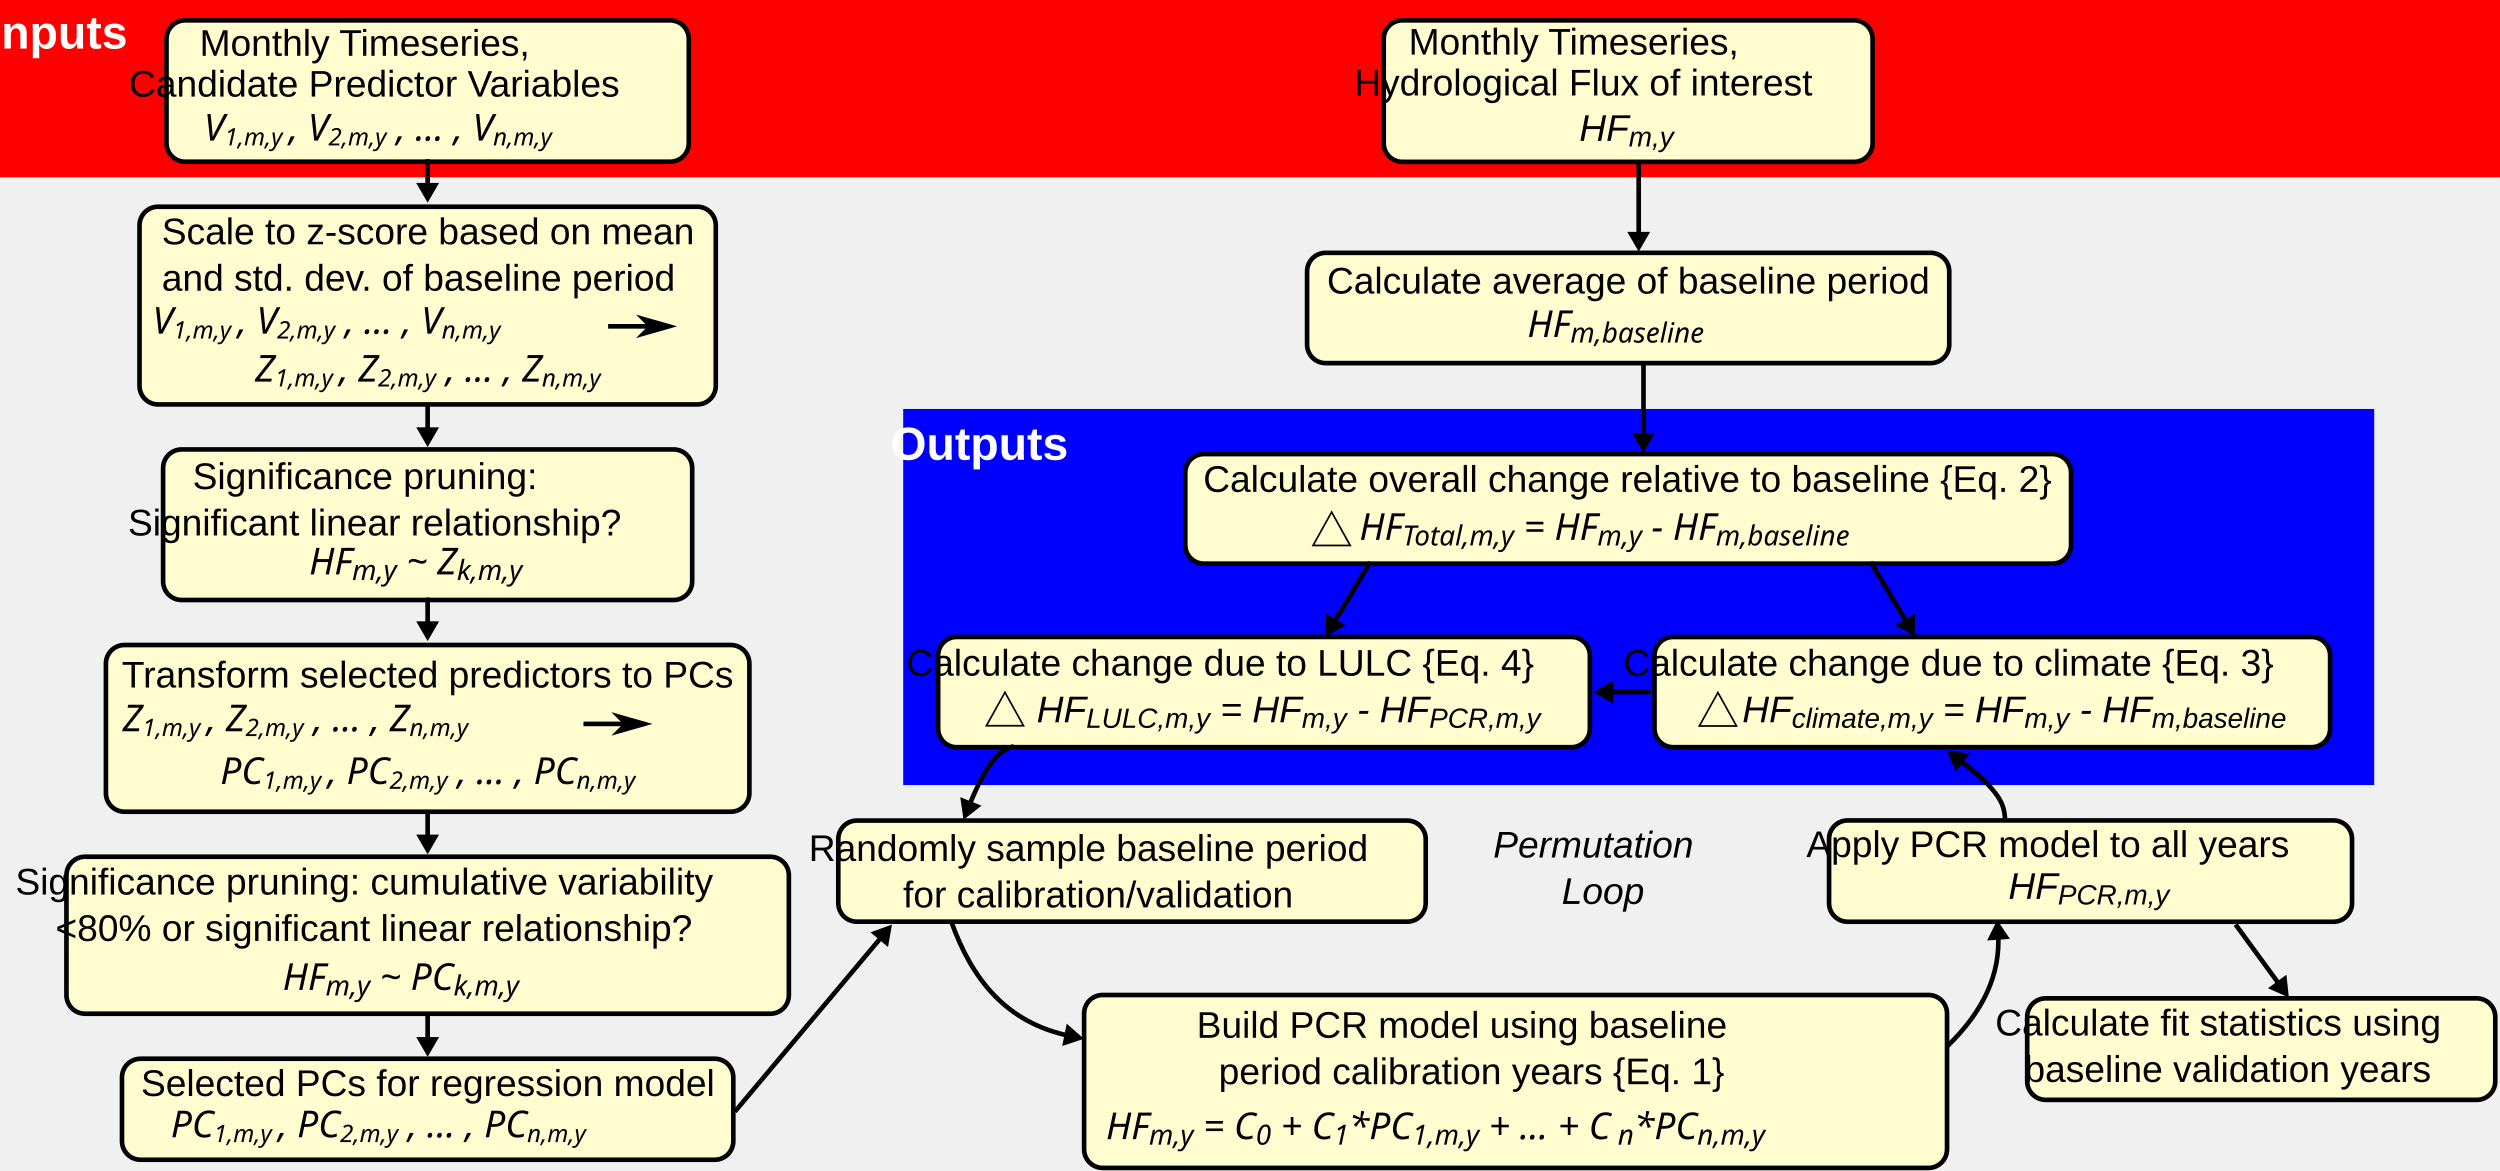
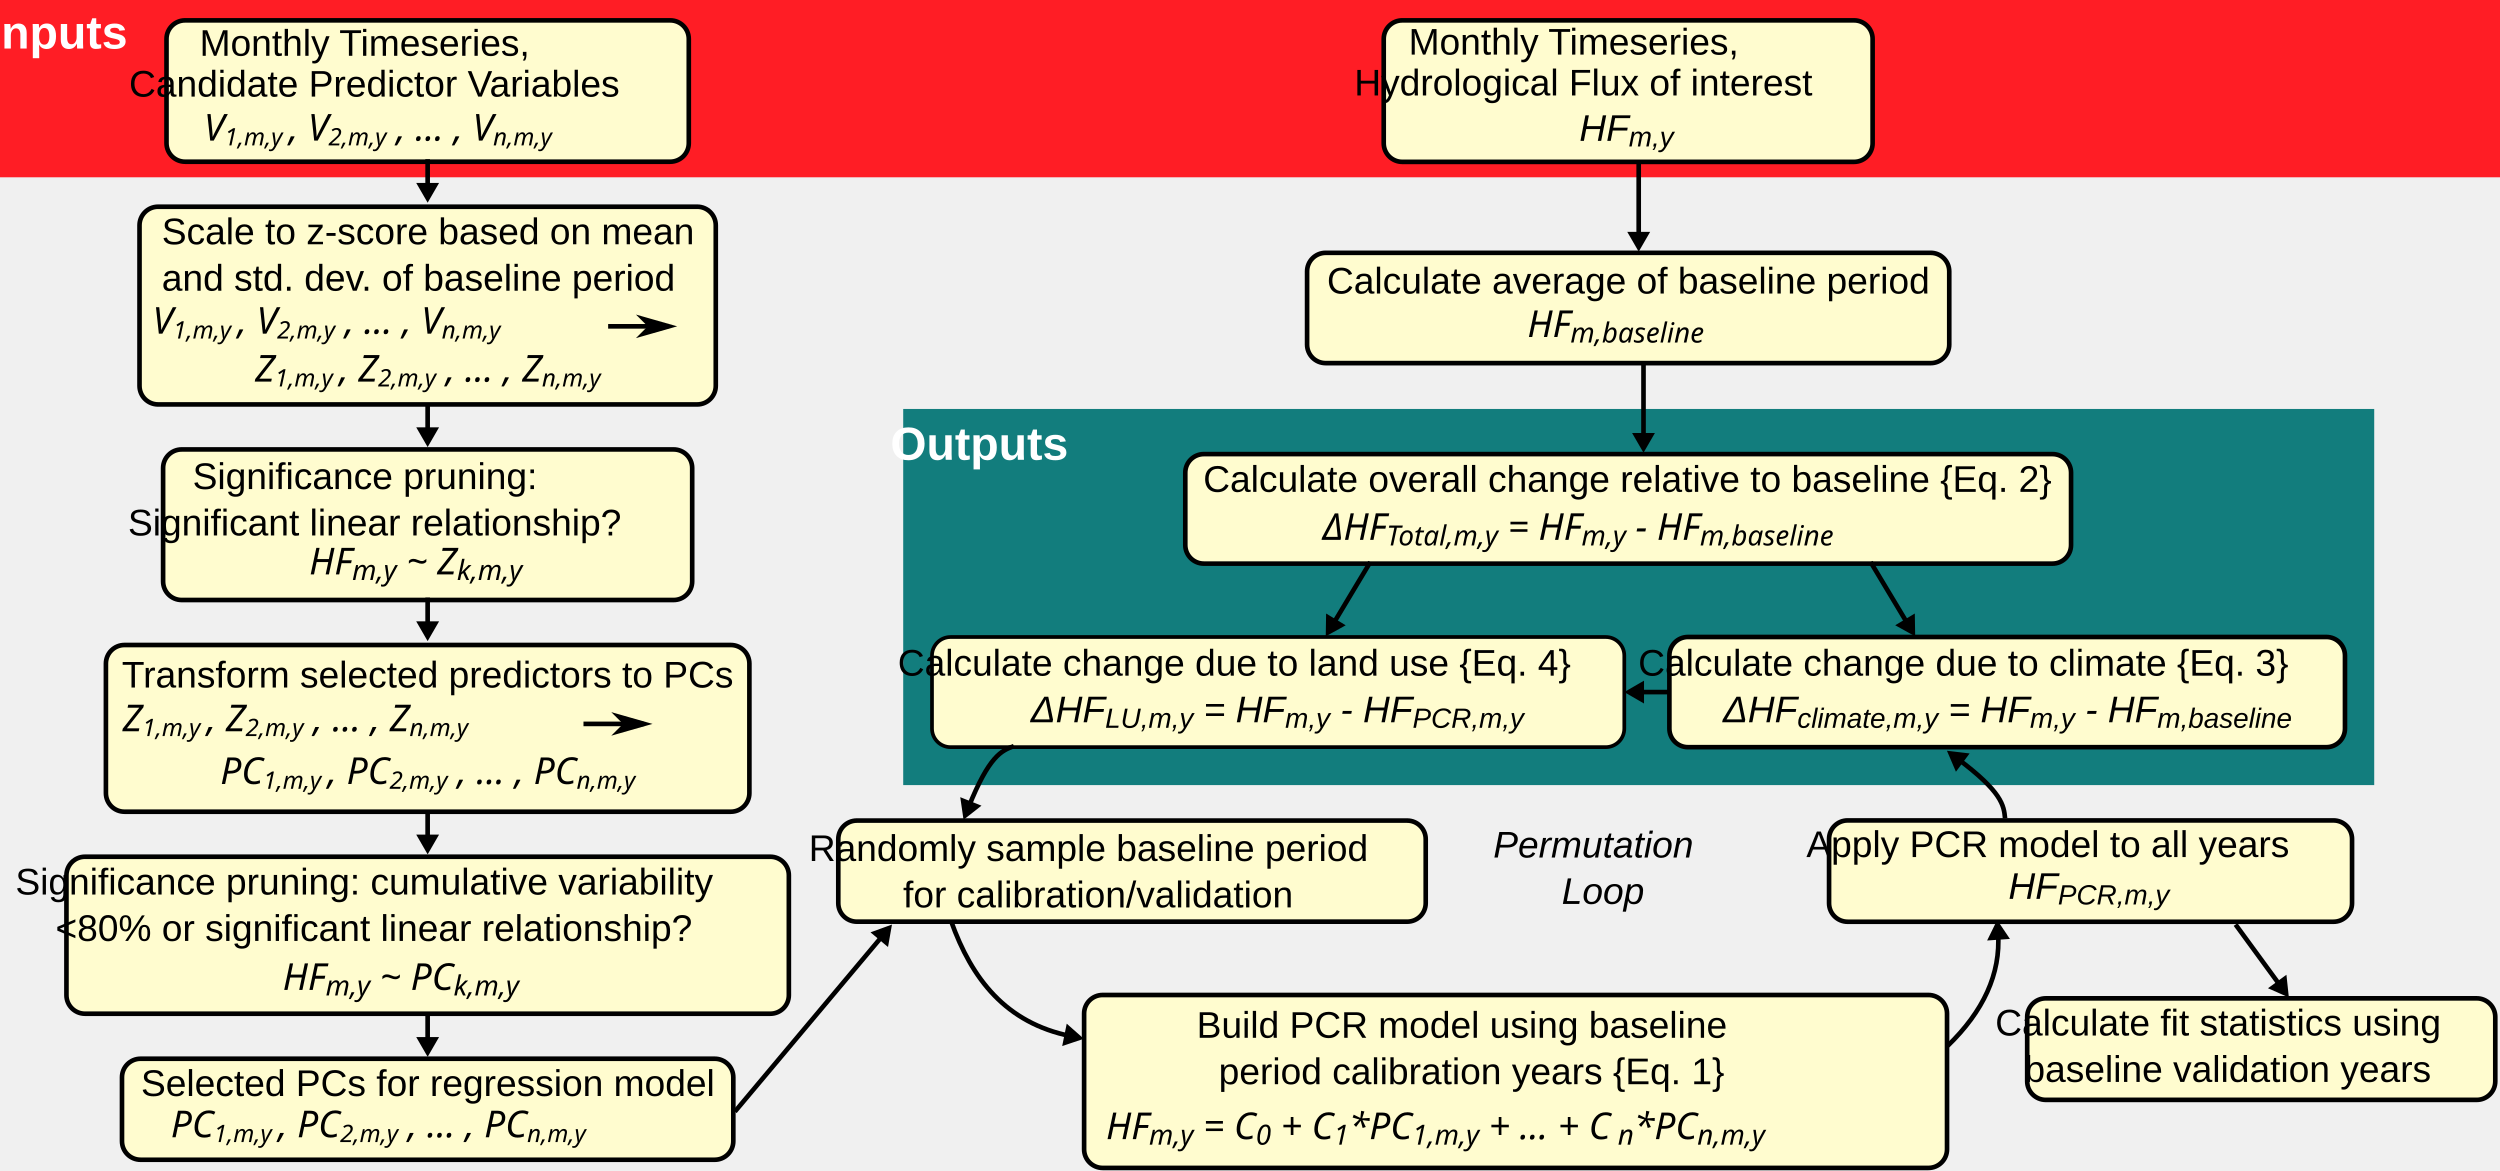
<svg xmlns="http://www.w3.org/2000/svg" width="190mm" height="88.938mm" viewBox="0 0 673.228 315.135" id="svg2" version="1.1">
  <defs id="defs4">
    <marker orient="auto" refY="0" refX="0" id="marker12693" style="overflow:visible">
      <path id="path12695" d="m 5.77,0 -8.65,5 0,-10 8.65,5 z" style="fill:#000000;fill-opacity:1;fill-rule:evenodd;stroke:#000000;stroke-width:1pt;stroke-opacity:1" transform="scale(0.4,0.4)" />
    </marker>
    <marker style="overflow:visible" id="marker12187" refX="0" refY="0" orient="auto">
      <path transform="scale(0.4,0.4)" style="fill:#000000;fill-opacity:1;fill-rule:evenodd;stroke:#000000;stroke-width:1pt;stroke-opacity:1" d="m 5.77,0 -8.65,5 0,-10 8.65,5 z" id="path12189" />
    </marker>
    <marker orient="auto" refY="0" refX="0" id="marker11975" style="overflow:visible">
      <path id="path11977" d="m 5.77,0 -8.65,5 0,-10 8.65,5 z" style="fill:#000000;fill-opacity:1;fill-rule:evenodd;stroke:#000000;stroke-width:1pt;stroke-opacity:1" transform="scale(0.4,0.4)" />
    </marker>
    <marker style="overflow:visible" id="marker11705" refX="0" refY="0" orient="auto">
      <path transform="scale(0.4,0.4)" style="fill:#000000;fill-opacity:1;fill-rule:evenodd;stroke:#000000;stroke-width:1pt;stroke-opacity:1" d="m 5.77,0 -8.65,5 0,-10 8.65,5 z" id="path11707" />
    </marker>
    <marker orient="auto" refY="0" refX="0" id="marker8255" style="overflow:visible">
      <path id="path8257" d="m 5.77,0 -8.65,5 0,-10 8.65,5 z" style="fill:#000000;fill-opacity:1;fill-rule:evenodd;stroke:#000000;stroke-width:1pt;stroke-opacity:1" transform="scale(0.4,0.4)" />
    </marker>
    <marker orient="auto" refY="0" refX="0" id="Arrow1Mend" style="overflow:visible">
      <path id="path5085" d="M 0,0 5,-5 -12.5,0 5,5 0,0 Z" style="fill:#000000;fill-opacity:1;fill-rule:evenodd;stroke:#000000;stroke-width:1pt;stroke-opacity:1" transform="matrix(-0.4,0,0,-0.4,-4,0)" />
    </marker>
    <marker orient="auto" refY="0" refX="0" id="Arrow1Mend-0" style="overflow:visible">
      <path id="path5085-5" d="M 0,0 5,-5 -12.5,0 5,5 0,0 Z" style="fill:#000000;fill-opacity:1;fill-rule:evenodd;stroke:#000000;stroke-width:1pt;stroke-opacity:1" transform="matrix(-0.4,0,0,-0.4,-4,0)" />
    </marker>
    <marker orient="auto" refY="0" refX="0" id="Arrow1Mend-0-5" style="overflow:visible">
      <path id="path5085-5-9" d="M 0,0 5,-5 -12.5,0 5,5 0,0 Z" style="fill:#000000;fill-opacity:1;fill-rule:evenodd;stroke:#000000;stroke-width:1pt;stroke-opacity:1" transform="matrix(-0.4,0,0,-0.4,-4,0)" />
    </marker>
    <marker orient="auto" refY="0" refX="0" id="Arrow1Mend-0-3" style="overflow:visible">
      <path id="path5085-5-0" d="M 0,0 5,-5 -12.5,0 5,5 0,0 Z" style="fill:#000000;fill-opacity:1;fill-rule:evenodd;stroke:#000000;stroke-width:1pt;stroke-opacity:1" transform="matrix(-0.4,0,0,-0.4,-4,0)" />
    </marker>
    <marker orient="auto" refY="0" refX="0" id="Arrow1Mend-0-3-6" style="overflow:visible">
      <path id="path5085-5-0-0" d="M 0,0 5,-5 -12.5,0 5,5 0,0 Z" style="fill:#000000;fill-opacity:1;fill-rule:evenodd;stroke:#000000;stroke-width:1pt;stroke-opacity:1" transform="matrix(-0.4,0,0,-0.4,-4,0)" />
    </marker>
    <marker orient="auto" refY="0" refX="0" id="TriangleOutM-2" style="overflow:visible">
      <path id="path5221-2" d="m 5.77,0 -8.65,5 0,-10 8.65,5 z" style="fill:#000000;fill-opacity:1;fill-rule:evenodd;stroke:#000000;stroke-width:1pt;stroke-opacity:1" transform="scale(0.4,0.4)" />
    </marker>
    <marker orient="auto" refY="0" refX="0" id="TriangleOutM-1" style="overflow:visible">
      <path id="path5221-9" d="m 5.77,0 -8.65,5 0,-10 8.65,5 z" style="fill:#000000;fill-opacity:1;fill-rule:evenodd;stroke:#000000;stroke-width:1pt;stroke-opacity:1" transform="scale(0.4,0.4)" />
    </marker>
    <marker style="overflow:visible" id="marker6813-4" refX="0" refY="0" orient="auto">
      <path transform="scale(0.4,0.4)" style="fill:#000000;fill-opacity:1;fill-rule:evenodd;stroke:#000000;stroke-width:1pt;stroke-opacity:1" d="m 5.77,0 -8.65,5 0,-10 8.65,5 z" id="path6815-0" />
    </marker>
    <marker style="overflow:visible" id="marker6813-4-1" refX="0" refY="0" orient="auto">
      <path transform="scale(0.4,0.4)" style="fill:#000000;fill-opacity:1;fill-rule:evenodd;stroke:#000000;stroke-width:1pt;stroke-opacity:1" d="m 5.77,0 -8.65,5 0,-10 8.65,5 z" id="path6815-0-0" />
    </marker>
    <marker style="overflow:visible" id="marker6813-2" refX="0" refY="0" orient="auto">
      <path transform="scale(0.4,0.4)" style="fill:#000000;fill-opacity:1;fill-rule:evenodd;stroke:#000000;stroke-width:1pt;stroke-opacity:1" d="m 5.77,0 -8.65,5 0,-10 8.65,5 z" id="path6815-4" />
    </marker>
    <marker style="overflow:visible" id="marker6813-4-3" refX="0" refY="0" orient="auto">
      <path transform="scale(0.4,0.4)" style="fill:#000000;fill-opacity:1;fill-rule:evenodd;stroke:#000000;stroke-width:1pt;stroke-opacity:1" d="m 5.77,0 -8.65,5 0,-10 8.65,5 z" id="path6815-0-2" />
    </marker>
    <marker style="overflow:visible" id="marker6813-46" refX="0" refY="0" orient="auto">
      <path transform="scale(0.4,0.4)" style="fill:#000000;fill-opacity:1;fill-rule:evenodd;stroke:#000000;stroke-width:1pt;stroke-opacity:1" d="m 5.77,0 -8.65,5 0,-10 8.65,5 z" id="path6815-5" />
    </marker>
    <marker style="overflow:visible" id="marker6813-46-6" refX="0" refY="0" orient="auto">
      <path transform="scale(0.4,0.4)" style="fill:#000000;fill-opacity:1;fill-rule:evenodd;stroke:#000000;stroke-width:1pt;stroke-opacity:1" d="m 5.77,0 -8.65,5 0,-10 8.65,5 z" id="path6815-5-7" />
    </marker>
    <marker style="overflow:visible" id="marker6813-46-8" refX="0" refY="0" orient="auto">
      <path transform="scale(0.4,0.4)" style="fill:#000000;fill-opacity:1;fill-rule:evenodd;stroke:#000000;stroke-width:1pt;stroke-opacity:1" d="m 5.77,0 -8.65,5 0,-10 8.65,5 z" id="path6815-5-8" />
    </marker>
    <marker style="overflow:visible" id="marker6813-46-61" refX="0" refY="0" orient="auto">
      <path transform="scale(0.4,0.4)" style="fill:#000000;fill-opacity:1;fill-rule:evenodd;stroke:#000000;stroke-width:1pt;stroke-opacity:1" d="m 5.77,0 -8.65,5 0,-10 8.65,5 z" id="path6815-5-2" />
    </marker>
    <marker style="overflow:visible" id="marker6813-46-9" refX="0" refY="0" orient="auto">
      <path transform="scale(0.4,0.4)" style="fill:#000000;fill-opacity:1;fill-rule:evenodd;stroke:#000000;stroke-width:1pt;stroke-opacity:1" d="m 5.77,0 -8.65,5 0,-10 8.65,5 z" id="path6815-5-79" />
    </marker>
    <marker style="overflow:visible" id="marker6813-46-4" refX="0" refY="0" orient="auto">
      <path transform="scale(0.4,0.4)" style="fill:#000000;fill-opacity:1;fill-rule:evenodd;stroke:#000000;stroke-width:1pt;stroke-opacity:1" d="m 5.77,0 -8.65,5 0,-10 8.65,5 z" id="path6815-5-6" />
    </marker>
    <marker style="overflow:visible" id="marker6813-46-4-5" refX="0" refY="0" orient="auto">
      <path transform="scale(0.4,0.4)" style="fill:#000000;fill-opacity:1;fill-rule:evenodd;stroke:#000000;stroke-width:1pt;stroke-opacity:1" d="m 5.77,0 -8.65,5 0,-10 8.65,5 z" id="path6815-5-6-8" />
    </marker>
    <marker style="overflow:visible" id="marker6813-46-4-5-8" refX="0" refY="0" orient="auto">
      <path transform="scale(0.4,0.4)" style="fill:#000000;fill-opacity:1;fill-rule:evenodd;stroke:#000000;stroke-width:1pt;stroke-opacity:1" d="m 5.77,0 -8.65,5 0,-10 8.65,5 z" id="path6815-5-6-8-0" />
    </marker>
    <marker style="overflow:visible" id="marker12187-6" refX="0" refY="0" orient="auto">
      <path transform="scale(0.4,0.4)" style="fill:#000000;fill-opacity:1;fill-rule:evenodd;stroke:#000000;stroke-width:1pt;stroke-opacity:1" d="m 5.77,0 -8.65,5 0,-10 8.65,5 z" id="path12189-9" />
    </marker>
    <marker style="overflow:visible" id="marker6813-46-4-5-8-6" refX="0" refY="0" orient="auto">
      <path transform="scale(0.4,0.4)" style="fill:#000000;fill-opacity:1;fill-rule:evenodd;stroke:#000000;stroke-width:1pt;stroke-opacity:1" d="m 5.77,0 -8.65,5 0,-10 8.65,5 z" id="path6815-5-6-8-0-1" />
    </marker>
    <marker style="overflow:visible" id="marker6813-46-4-5-8-6-4" refX="0" refY="0" orient="auto">
      <path transform="scale(0.4,0.4)" style="fill:#000000;fill-opacity:1;fill-rule:evenodd;stroke:#000000;stroke-width:1pt;stroke-opacity:1" d="m 5.77,0 -8.65,5 0,-10 8.65,5 z" id="path6815-5-6-8-0-1-4" />
    </marker>
  </defs>
  <g id="layer1" transform="translate(0,-693.9753)">
-     <rect style="opacity:1;fill:#ff0000;fill-opacity:1;stroke:none;stroke-width:1.25;stroke-miterlimit:4;stroke-dasharray:none;stroke-dashoffset:0;stroke-opacity:1" id="rect12177-8" width="673.228" height="47.742" x="0" y="693.975" />
-     <rect style="opacity:1;fill:#0000ff;fill-opacity:1;stroke:none;stroke-width:1.25;stroke-miterlimit:4;stroke-dasharray:none;stroke-dashoffset:0;stroke-opacity:1" id="rect12177" width="396.129" height="101.29" x="243.226" y="804.104" />
+     <rect style="opacity:1;fill:#ff1d25;fill-opacity:1;stroke:none;stroke-width:1.25;stroke-miterlimit:4;stroke-dasharray:none;stroke-dashoffset:0;stroke-opacity:1" id="rect12177-8" width="673.228" height="47.742" x="0" y="693.975" />
+     <rect style="opacity:1;fill:#127d7d;fill-opacity:1;stroke:none;stroke-width:1.25;stroke-miterlimit:4;stroke-dasharray:none;stroke-dashoffset:0;stroke-opacity:1" id="rect12177" width="396.129" height="101.29" x="243.226" y="804.104" />
    <path style="fill:none;fill-rule:evenodd;stroke:#000000;stroke-width:1.25;stroke-linecap:butt;stroke-linejoin:miter;stroke-miterlimit:4;stroke-dasharray:none;stroke-opacity:1;marker-end:url(#marker8255)" d="m 602.019,942.943 12.258,16.774" id="path4874" />
    <path style="fill:none;fill-rule:evenodd;stroke:#000000;stroke-width:1.25;stroke-linecap:butt;stroke-linejoin:miter;stroke-miterlimit:4;stroke-dasharray:none;stroke-opacity:1;marker-end:url(#marker6813-46)" d="m 115.161,966.858 0,8.165" id="path7077-27" />
    <path style="fill:none;fill-rule:evenodd;stroke:#000000;stroke-width:1.25;stroke-linecap:butt;stroke-linejoin:miter;stroke-miterlimit:4;stroke-dasharray:none;stroke-opacity:1;marker-end:url(#marker6813-46-6)" d="m 197.892,993.328 40.025,-47.66" id="path7077-27-3" />
    <g id="g8630" transform="translate(2.258068,0.6451225)">
      <rect ry="5" rx="5" y="698.814" x="42.581" height="38.065" width="140.645" id="rect8361" style="opacity:1;fill:#fffccf;fill-opacity:1;stroke:#000000;stroke-width:1.25;stroke-miterlimit:4;stroke-dasharray:none;stroke-dashoffset:0;stroke-opacity:1" />
      <g transform="translate(-39.61422,0.00845528)" id="g5778">
        <g id="g4810" transform="translate(-1.366035,0)">
          <text id="text4136-1" y="708.342" x="153.827" style="font-style:normal;font-weight:normal;font-size:10px;line-height:110%;font-family:sans-serif;letter-spacing:0px;word-spacing:0px;fill:#000000;fill-opacity:1;stroke:none;stroke-width:1px;stroke-linecap:butt;stroke-linejoin:miter;stroke-opacity:1" xml:space="preserve">
            <tspan style="font-style:normal;font-variant:normal;font-weight:normal;font-stretch:normal;line-height:110%;font-family:Arial;-inkscape-font-specification:Arial;text-align:center;text-anchor:middle" y="708.342" x="153.827" id="tspan4138-6">Monthly Timeseries,</tspan>
            <tspan id="tspan4160-9" style="font-style:normal;font-variant:normal;font-weight:normal;font-stretch:normal;line-height:110%;font-family:Arial;-inkscape-font-specification:Arial;text-align:center;text-anchor:middle" y="719.342" x="153.827">Candidate Predictor Variables</tspan>
          </text>
        </g>
        <text xml:space="preserve" style="font-style:normal;font-weight:normal;font-size:10px;line-height:125%;font-family:sans-serif;letter-spacing:0px;word-spacing:0px;fill:#000000;fill-opacity:1;stroke:none;stroke-width:1px;stroke-linecap:butt;stroke-linejoin:miter;stroke-opacity:1" x="92.274" y="731.184" id="text4294-9-5-4">
          <tspan id="tspan4296-0-7-3" x="92.274" y="731.184" style="font-style:italic">V<tspan id="tspan4965-6" style="font-size:65%;baseline-shift:sub">1,m,y </tspan>, V<tspan id="tspan4967-3" style="font-size:65%;baseline-shift:sub">2,m,y</tspan> , ... , V<tspan id="tspan4969-9" style="font-size:65%;baseline-shift:sub">n,m,y</tspan>
          </tspan>
        </text>
      </g>
    </g>
    <g id="g8610" transform="translate(-0.6451607,-1.968418)">
      <rect ry="5" rx="5" y="751.61" x="38.216" height="53.245" width="155.181" id="rect8361-3" style="opacity:1;fill:#fffccf;fill-opacity:1;stroke:#000000;stroke-width:1.25;stroke-miterlimit:4;stroke-dasharray:none;stroke-dashoffset:0;stroke-opacity:1" />
      <g transform="translate(-44.09087,19.52468)" id="g6958">
        <g id="g6976">
          <text id="text4136-2-1-7-6-5-2" y="742.207" x="88.306" style="font-style:normal;font-weight:normal;font-size:10px;line-height:125%;font-family:sans-serif;letter-spacing:0px;word-spacing:0px;fill:#000000;fill-opacity:1;stroke:none;stroke-width:1px;stroke-linecap:butt;stroke-linejoin:miter;stroke-opacity:1" xml:space="preserve">
            <tspan style="font-style:normal;font-variant:normal;font-weight:normal;font-stretch:normal;font-family:Arial;-inkscape-font-specification:Arial" y="742.207" x="88.306" id="tspan5574">Scale to z-score based on mean</tspan>
            <tspan style="font-style:normal;font-variant:normal;font-weight:normal;font-stretch:normal;font-family:Arial;-inkscape-font-specification:Arial" y="754.707" x="88.306" id="tspan6974">and std. dev. of baseline period</tspan>
          </text>
          <g id="g6945" transform="translate(68,0)">
            <text id="text4294-9-5-4-4" y="766.279" x="17.821" style="font-style:normal;font-weight:normal;font-size:10px;line-height:125%;font-family:sans-serif;letter-spacing:0px;word-spacing:0px;fill:#000000;fill-opacity:1;stroke:none;stroke-width:1px;stroke-linecap:butt;stroke-linejoin:miter;stroke-opacity:1" xml:space="preserve">
              <tspan style="font-style:italic" y="766.279" x="17.821" id="tspan4296-0-7-3-0">V<tspan style="font-size:65%;baseline-shift:sub" id="tspan4965-6-0">1,m,y </tspan>, V<tspan style="font-size:65%;baseline-shift:sub" id="tspan4967-3-8">2,m,y</tspan> , ... , V<tspan style="font-size:65%;baseline-shift:sub" id="tspan4969-9-1">n,m,y</tspan>
              </tspan>
            </text>
            <text id="text4294-9-5-4-9-8" y="779.182" x="45.428" style="font-style:normal;font-weight:normal;font-size:10px;line-height:125%;font-family:sans-serif;letter-spacing:0px;word-spacing:0px;fill:#000000;fill-opacity:1;stroke:none;stroke-width:1px;stroke-linecap:butt;stroke-linejoin:miter;stroke-opacity:1" xml:space="preserve">
              <tspan style="font-style:italic" y="779.182" x="45.428" id="tspan4296-0-7-3-5-2">Z<tspan style="font-size:65%;baseline-shift:sub" id="tspan4965-6-9-5">1,m,y </tspan>, Z<tspan style="font-size:65%;baseline-shift:sub" id="tspan4967-3-0-2">2,m,y</tspan> , ... , Z<tspan style="font-size:65%;baseline-shift:sub" id="tspan4969-9-2-5">n,m,y</tspan>
              </tspan>
            </text>
            <path style="fill:none;fill-rule:evenodd;stroke:#000000;stroke-width:1.25;stroke-linecap:butt;stroke-linejoin:miter;stroke-miterlimit:4;stroke-dasharray:none;stroke-opacity:1;marker-end:url(#Arrow1Mend)" d="m 140.503,764.298 16.129,0" id="path6638" />
          </g>
        </g>
      </g>
    </g>
    <g id="g9137" transform="translate(2.258064,0.9809379)">
      <rect ry="5" rx="5" y="814.025" x="41.663" height="40.546" width="142.481" id="rect8361-3-3" style="opacity:1;fill:#fffccf;fill-opacity:1;stroke:#000000;stroke-width:1.25;stroke-miterlimit:4;stroke-dasharray:none;stroke-dashoffset:0;stroke-opacity:1" />
      <g transform="translate(-26.19658,44.08761)" id="g4793">
        <g transform="translate(77.41935,-40.64516)" id="g6672">
          <text id="text4136-2-1-7-6" y="821.249" x="61.71" style="font-style:normal;font-weight:normal;font-size:10px;line-height:125%;font-family:sans-serif;letter-spacing:0px;word-spacing:0px;fill:#000000;fill-opacity:1;stroke:none;stroke-width:1px;stroke-linecap:butt;stroke-linejoin:miter;stroke-opacity:1" xml:space="preserve">
            <tspan style="font-style:normal;font-variant:normal;font-weight:normal;font-stretch:normal;font-family:Arial;-inkscape-font-specification:Arial;text-align:center;text-anchor:middle" y="821.249" x="61.71" id="tspan4986">Significance pruning:</tspan>
            <tspan id="tspan8643" style="font-style:normal;font-variant:normal;font-weight:normal;font-stretch:normal;font-family:Arial;-inkscape-font-specification:Arial;text-align:center;text-anchor:middle" y="833.749" x="61.71">Significant linear relationship?</tspan>
          </text>
          <text id="text4294" y="844.233" x="29.766" style="font-style:normal;font-weight:normal;font-size:10px;line-height:125%;font-family:sans-serif;letter-spacing:0px;word-spacing:0px;fill:#000000;fill-opacity:1;stroke:none;stroke-width:1px;stroke-linecap:butt;stroke-linejoin:miter;stroke-opacity:1" xml:space="preserve">
            <tspan style="font-style:italic" y="844.233" x="29.766" id="tspan4296">HF<tspan id="tspan4298" style="font-size:7.5px;baseline-shift:sub">m,y</tspan> ~ Z<tspan style="font-size:7.5px;baseline-shift:sub" id="tspan5789">k,m,y</tspan>
            </tspan>
          </text>
        </g>
      </g>
    </g>
    <g id="g9149" transform="translate(1.612904,3.884533)">
      <rect ry="5" rx="5" y="863.785" x="26.907" height="44.895" width="173.283" id="rect8361-3-1" style="opacity:1;fill:#fffccf;fill-opacity:1;stroke:#000000;stroke-width:1.25;stroke-miterlimit:4;stroke-dasharray:none;stroke-dashoffset:0;stroke-opacity:1" />
      <g transform="translate(6.391001,18.47624)" id="g6923">
        <text xml:space="preserve" style="font-style:normal;font-weight:normal;font-size:10px;line-height:125%;font-family:sans-serif;letter-spacing:0px;word-spacing:0px;fill:#000000;fill-opacity:1;stroke:none;stroke-width:1px;stroke-linecap:butt;stroke-linejoin:miter;stroke-opacity:1" x="24.811" y="856.756" id="text4136-2-1-7-6-5">
          <tspan id="tspan4138-4-4-9-7-2" x="24.811" y="856.756" style="font-style:normal;font-variant:normal;font-weight:normal;font-stretch:normal;font-family:Arial;-inkscape-font-specification:Arial">Transform selected predictors to PCs</tspan>
        </text>
        <g id="g6910" transform="translate(-1.560872,0)">
          <text xml:space="preserve" style="font-style:normal;font-weight:normal;font-size:10px;line-height:125%;font-family:sans-serif;letter-spacing:0px;word-spacing:0px;fill:#000000;fill-opacity:1;stroke:none;stroke-width:1px;stroke-linecap:butt;stroke-linejoin:miter;stroke-opacity:1" x="26.569" y="868.537" id="text4294-9-5-4-4-6">
            <tspan id="tspan4296-0-7-3-0-4" x="26.569" y="868.537" style="font-style:italic">Z<tspan id="tspan4965-6-0-3" style="font-size:65%;baseline-shift:sub">1,m,y </tspan>, Z<tspan id="tspan4967-3-8-2" style="font-size:65%;baseline-shift:sub">2,m,y</tspan> , ... , Z<tspan id="tspan4969-9-1-1" style="font-size:65%;baseline-shift:sub">n,m,y</tspan>
            </tspan>
          </text>
          <text xml:space="preserve" style="font-style:normal;font-weight:normal;font-size:10px;line-height:125%;font-family:sans-serif;letter-spacing:0px;word-spacing:0px;fill:#000000;fill-opacity:1;stroke:none;stroke-width:1px;stroke-linecap:butt;stroke-linejoin:miter;stroke-opacity:1" x="52.885" y="882.731" id="text4294-9-5-4-9-8-3">
            <tspan id="tspan4296-0-7-3-5-2-8" x="52.885" y="882.731" style="font-style:italic">PC<tspan id="tspan4965-6-9-5-8" style="font-size:65%;baseline-shift:sub">1,m,y </tspan>, PC<tspan id="tspan4967-3-0-2-8" style="font-size:65%;baseline-shift:sub">2,m,y</tspan> , ... , PC<tspan id="tspan4969-9-2-5-2" style="font-size:65%;baseline-shift:sub">n,m,y</tspan>
            </tspan>
          </text>
          <path id="path6638-1" d="m 150.683,866.556 16.129,0" style="fill:none;fill-rule:evenodd;stroke:#000000;stroke-width:1.25;stroke-linecap:butt;stroke-linejoin:miter;stroke-miterlimit:4;stroke-dasharray:none;stroke-opacity:1;marker-end:url(#Arrow1Mend-0)" />
        </g>
      </g>
    </g>
    <g id="g9167" transform="translate(0,3.784611)">
      <rect ry="5" rx="5" y="920.899" x="17.892" height="42.281" width="194.539" id="rect8361-3-1-5" style="opacity:1;fill:#fffccf;fill-opacity:1;stroke:#000000;stroke-width:1.25;stroke-miterlimit:4;stroke-dasharray:none;stroke-dashoffset:0;stroke-opacity:1" />
      <g transform="translate(22.25941,87.03849)" id="g4784">
        <g transform="translate(14.19355,-30.32258)" id="g6895">
          <text id="text4136-2-1-7-6-8" y="874.369" x="78.528" style="font-style:normal;font-weight:normal;font-size:10px;line-height:125%;font-family:sans-serif;letter-spacing:0px;word-spacing:0px;fill:#000000;fill-opacity:1;stroke:none;stroke-width:1px;stroke-linecap:butt;stroke-linejoin:miter;stroke-opacity:1" xml:space="preserve">
            <tspan style="font-style:normal;font-variant:normal;font-weight:normal;font-stretch:normal;font-family:Arial;-inkscape-font-specification:Arial;text-align:center;text-anchor:middle" y="874.369" x="78.528" id="tspan4982">Significance pruning: cumulative variability</tspan>
            <tspan style="font-style:normal;font-variant:normal;font-weight:normal;font-stretch:normal;font-family:Arial;-inkscape-font-specification:Arial;text-align:center;text-anchor:middle" y="886.869" x="78.528" id="tspan4984">&lt;80% or significant linear relationship?</tspan>
          </text>
          <text id="text4294-8" y="900.049" x="39.663" style="font-style:normal;font-weight:normal;font-size:10px;line-height:125%;font-family:sans-serif;letter-spacing:0px;word-spacing:0px;fill:#000000;fill-opacity:1;stroke:none;stroke-width:1px;stroke-linecap:butt;stroke-linejoin:miter;stroke-opacity:1" xml:space="preserve">
            <tspan style="font-style:italic" y="900.049" x="39.663" id="tspan4296-6">HF<tspan id="tspan4298-2" style="font-size:7.5px;baseline-shift:sub">m,y</tspan> ~ PC<tspan style="font-size:7.5px;baseline-shift:sub" id="tspan5791">k,m,y</tspan>
            </tspan>
          </text>
        </g>
      </g>
    </g>
    <g id="g9575" transform="translate(0.6451607,0.6451625)">
      <rect ry="5" rx="5" y="978.438" x="32.205" height="27.204" width="164.623" id="rect8361-6" style="opacity:1;fill:#fffccf;fill-opacity:1;stroke:#000000;stroke-width:1.25;stroke-miterlimit:4;stroke-dasharray:none;stroke-dashoffset:0;stroke-opacity:1" />
      <g id="g4777-0" transform="translate(-38.15911,158.1651)">
        <g id="g4971">
          <text id="text4136-2-1-7-6-5-3" y="830.304" x="75.48" style="font-style:normal;font-weight:normal;font-size:10px;line-height:125%;font-family:sans-serif;letter-spacing:0px;word-spacing:0px;fill:#000000;fill-opacity:1;stroke:none;stroke-width:1px;stroke-linecap:butt;stroke-linejoin:miter;stroke-opacity:1" xml:space="preserve">
            <tspan style="font-style:normal;font-variant:normal;font-weight:normal;font-stretch:normal;font-family:Arial;-inkscape-font-specification:Arial" y="830.304" x="75.48" id="tspan4138-4-4-9-7-2-7">Selected PCs for regression model</tspan>
          </text>
          <text id="text4294-9-5" y="841.418" x="83.518" style="font-style:normal;font-weight:normal;font-size:10px;line-height:125%;font-family:sans-serif;letter-spacing:0px;word-spacing:0px;fill:#000000;fill-opacity:1;stroke:none;stroke-width:1px;stroke-linecap:butt;stroke-linejoin:miter;stroke-opacity:1" xml:space="preserve">
            <tspan style="font-style:italic" y="841.418" x="83.518" id="tspan4296-0-7">PC<tspan style="font-size:65%;baseline-shift:sub" id="tspan4965">1,m,y </tspan>, PC<tspan style="font-size:65%;baseline-shift:sub" id="tspan4967">2,m,y</tspan> , ... , PC<tspan style="font-size:65%;baseline-shift:sub" id="tspan4969">n,m,y</tspan>
            </tspan>
          </text>
        </g>
      </g>
    </g>
    <g id="g9587" transform="translate(2,-32.83175)">
      <rect ry="5" rx="5" y="947.782" x="223.742" height="27.226" width="158.193" id="rect8361-6-9" style="opacity:1;fill:#fffccf;fill-opacity:1;stroke:#000000;stroke-width:1.25;stroke-miterlimit:4;stroke-dasharray:none;stroke-dashoffset:0;stroke-opacity:1" />
      <text id="text4136-2-1-7-6-8-9" y="958.663" x="302.809" style="font-style:normal;font-weight:normal;font-size:10px;line-height:125%;font-family:sans-serif;letter-spacing:0px;word-spacing:0px;fill:#000000;fill-opacity:1;stroke:none;stroke-width:1px;stroke-linecap:butt;stroke-linejoin:miter;stroke-opacity:1" xml:space="preserve">
        <tspan id="tspan4352-0" style="font-style:normal;font-variant:normal;font-weight:normal;font-stretch:normal;font-family:Arial;-inkscape-font-specification:Arial;text-align:center;text-anchor:middle" y="958.663" x="302.809">Randomly sample baseline period</tspan>
        <tspan id="tspan4401" style="font-style:normal;font-variant:normal;font-weight:normal;font-stretch:normal;font-family:Arial;-inkscape-font-specification:Arial;text-align:center;text-anchor:middle" y="971.163" x="302.809">for calibration/validation</tspan>
      </text>
    </g>
-     <g id="g9593" transform="translate(2,-32.01501)">
-       <rect ry="5" rx="5" y="897.515" x="250.637" height="29.694" width="175.501" id="rect8361-6-9-1" style="opacity:1;fill:#fffccf;fill-opacity:1;stroke:#000000;stroke-width:1.25;stroke-miterlimit:4;stroke-dasharray:none;stroke-dashoffset:0;stroke-opacity:1" />
-       <g transform="translate(-238.0713,80.00009)" id="g4693">
+     <g id="g4557" transform="translate(4,0)">
+       <rect ry="5" rx="5" y="865.519" x="246.978" height="29.657" width="186.431" id="rect8361-6-9-1" style="opacity:1;fill:#fffccf;fill-opacity:1;stroke:#000000;stroke-width:1;stroke-miterlimit:4;stroke-dasharray:none;stroke-dashoffset:0;stroke-opacity:1" />
+       <g transform="translate(-236.2649,47.98505)" id="g4693">
        <text xml:space="preserve" style="font-style:normal;font-weight:normal;font-size:10px;line-height:125%;font-family:sans-serif;letter-spacing:0px;word-spacing:0px;fill:#000000;fill-opacity:1;stroke:none;stroke-width:1px;stroke-linecap:butt;stroke-linejoin:miter;stroke-opacity:1" x="576.351" y="827.939" id="text4136-2-1-7-6-8-3-5-5-5">
-           <tspan x="576.351" y="827.939" style="font-style:normal;font-variant:normal;font-weight:normal;font-stretch:normal;font-family:Arial;-inkscape-font-specification:Arial;text-align:center;text-anchor:middle" id="tspan4509-8-7-4">Calculate change due to LULC {Eq. 4}</tspan>
+           <tspan x="576.351" y="827.939" style="font-style:normal;font-variant:normal;font-weight:normal;font-stretch:normal;font-family:Arial;-inkscape-font-specification:Arial;text-align:center;text-anchor:middle" id="tspan4509-8-7-4">Calculate change due to land use {Eq. 4}</tspan>
        </text>
        <g id="g4677" transform="translate(2.243958,0)">
-           <text id="text4136-2-5-3-4" y="840.487" x="512.998" style="font-style:normal;font-weight:normal;font-size:10px;line-height:125%;font-family:sans-serif;letter-spacing:0px;word-spacing:0px;fill:#000000;fill-opacity:1;stroke:none;stroke-width:1px;stroke-linecap:butt;stroke-linejoin:miter;stroke-opacity:1" xml:space="preserve">
-             <tspan style="font-style:italic;font-variant:normal;font-weight:normal;font-stretch:normal;font-family:Arial;-inkscape-font-specification:Arial" y="840.487" x="512.998" id="tspan4138-4-7-0-7">HF<tspan id="tspan4637" style="font-size:7.5px;baseline-shift:sub">LULC,m,y</tspan> = HF<tspan id="tspan4596-8" style="font-size:7.5px;baseline-shift:sub">m,y</tspan> - HF<tspan id="tspan4600-3" style="font-size:7.5px;baseline-shift:sub">PCR,m,y</tspan>
-             </tspan>
-           </text>
-           <path transform="matrix(0.7457441,0,0,0.775,305.7469,205.849)" d="m 266.452,808.491 3.352,5.806 3.352,5.806 -6.705,0 -6.705,0 3.352,-5.806 z" id="path4472-5" style="opacity:1;fill:none;fill-opacity:1;stroke:#000000;stroke-width:0.598;stroke-miterlimit:4;stroke-dasharray:none;stroke-dashoffset:0;stroke-opacity:1" />
-         </g>
-       </g>
-     </g>
-     <g id="g9606" transform="translate(2,-32.59566)">
+           <text id="text4136-2-5-3-4" y="840.487" x="507.577" style="font-style:normal;font-weight:normal;font-size:10px;line-height:125%;font-family:sans-serif;letter-spacing:0px;word-spacing:0px;fill:#000000;fill-opacity:1;stroke:none;stroke-width:1px;stroke-linecap:butt;stroke-linejoin:miter;stroke-opacity:1" xml:space="preserve">
+             <tspan style="font-style:italic;font-variant:normal;font-weight:normal;font-stretch:normal;font-family:Arial;-inkscape-font-specification:Arial" y="840.487" x="507.577" id="tspan4138-4-7-0-7">ΔHF<tspan id="tspan4637" style="font-size:7.5px;baseline-shift:sub">LU,m,y</tspan> = HF<tspan id="tspan4596-8" style="font-size:7.5px;baseline-shift:sub">m,y</tspan> - HF<tspan id="tspan4600-3" style="font-size:7.5px;baseline-shift:sub">PCR,m,y</tspan>
+             </tspan>
+           </text>
+         </g>
+       </g>
+     </g>
+     <g id="g9606" transform="translate(6,-32.59566)">
      <rect ry="5" rx="5" y="898.107" x="443.551" height="29.672" width="181.93" id="rect8361-6-9-1-8" style="opacity:1;fill:#fffccf;fill-opacity:1;stroke:#000000;stroke-width:1.25;stroke-miterlimit:4;stroke-dasharray:none;stroke-dashoffset:0;stroke-opacity:1" />
      <g transform="translate(-32.2827,33.48394)" id="g4704">
        <text xml:space="preserve" style="font-style:normal;font-weight:normal;font-size:10px;line-height:125%;font-family:sans-serif;letter-spacing:0px;word-spacing:0px;fill:#000000;fill-opacity:1;stroke:none;stroke-width:1px;stroke-linecap:butt;stroke-linejoin:miter;stroke-opacity:1" x="566.691" y="875.036" id="text4136-2-1-7-6-8-3-5-5">
          <tspan x="566.691" y="875.036" style="font-style:normal;font-variant:normal;font-weight:normal;font-stretch:normal;font-family:Arial;-inkscape-font-specification:Arial;text-align:center;text-anchor:middle" id="tspan4509-8-7">Calculate change due to climate {Eq. 3}</tspan>
        </text>
        <g id="g4669">
-           <text id="text4136-2-5-3" y="887.584" x="499.456" style="font-style:normal;font-weight:normal;font-size:10px;line-height:125%;font-family:sans-serif;letter-spacing:0px;word-spacing:0px;fill:#000000;fill-opacity:1;stroke:none;stroke-width:1px;stroke-linecap:butt;stroke-linejoin:miter;stroke-opacity:1" xml:space="preserve">
-             <tspan style="font-style:italic;font-variant:normal;font-weight:normal;font-stretch:normal;font-family:Arial;-inkscape-font-specification:Arial" y="887.584" x="499.456" id="tspan4138-4-7-0">HF<tspan id="tspan4563-0" style="font-size:7.5px;baseline-shift:sub">climate,m,y</tspan> = HF<tspan id="tspan4596" style="font-size:7.5px;baseline-shift:sub">m,y</tspan> - HF<tspan id="tspan4600" style="font-size:7.5px;baseline-shift:sub">m,baseline</tspan>
-             </tspan>
-           </text>
-           <path transform="matrix(0.7457441,0,0,0.775,294.1985,253.0103)" d="m 266.452,808.491 3.352,5.806 3.352,5.806 -6.705,0 -6.705,0 3.352,-5.806 z" id="path4472-5-3" style="opacity:1;fill:none;fill-opacity:1;stroke:#000000;stroke-width:0.598;stroke-miterlimit:4;stroke-dasharray:none;stroke-dashoffset:0;stroke-opacity:1" />
+           <text id="text4136-2-5-3" y="887.584" x="490.244" style="font-style:normal;font-weight:normal;font-size:10px;line-height:125%;font-family:sans-serif;letter-spacing:0px;word-spacing:0px;fill:#000000;fill-opacity:1;stroke:none;stroke-width:1px;stroke-linecap:butt;stroke-linejoin:miter;stroke-opacity:1" xml:space="preserve">
+             <tspan style="font-style:italic;font-variant:normal;font-weight:normal;font-stretch:normal;font-family:Arial;-inkscape-font-specification:Arial" y="887.584" x="490.244" id="tspan4138-4-7-0">ΔHF<tspan id="tspan4563-0" style="font-size:7.5px;baseline-shift:sub">climate,m,y</tspan> = HF<tspan id="tspan4596" style="font-size:7.5px;baseline-shift:sub">m,y</tspan> - HF<tspan id="tspan4600" style="font-size:7.5px;baseline-shift:sub">m,baseline</tspan>
+             </tspan>
+           </text>
        </g>
      </g>
    </g>
    <g id="g9640" transform="translate(1.999969,-32.13303)">
      <rect ry="5" rx="5" y="947.041" x="490.55" height="27.288" width="140.836" id="rect8361-6-9-3" style="opacity:1;fill:#fffccf;fill-opacity:1;stroke:#000000;stroke-width:1.25;stroke-miterlimit:4;stroke-dasharray:none;stroke-dashoffset:0;stroke-opacity:1" />
      <g transform="translate(21.9694,41.75481)" id="g4752">
        <text xml:space="preserve" style="font-style:normal;font-weight:normal;font-size:10px;line-height:125%;font-family:sans-serif;letter-spacing:0px;word-spacing:0px;fill:#000000;fill-opacity:1;stroke:none;stroke-width:1px;stroke-linecap:butt;stroke-linejoin:miter;stroke-opacity:1" x="539.199" y="915.152" id="text4136-2-1-7-6-8-3-5">
          <tspan x="539.199" y="915.152" style="font-style:normal;font-variant:normal;font-weight:normal;font-stretch:normal;font-family:Arial;-inkscape-font-specification:Arial;text-align:center;text-anchor:middle" id="tspan4509-8">Apply PCR model to all years</tspan>
        </text>
        <text xml:space="preserve" style="font-style:normal;font-weight:normal;font-size:10px;line-height:125%;font-family:sans-serif;letter-spacing:0px;word-spacing:0px;fill:#000000;fill-opacity:1;stroke:none;stroke-width:1px;stroke-linecap:butt;stroke-linejoin:miter;stroke-opacity:1" x="516.875" y="926.41" id="text4136-2-5">
          <tspan id="tspan4138-4-7" x="516.875" y="926.41" style="font-style:italic;font-variant:normal;font-weight:normal;font-stretch:normal;font-family:Arial;-inkscape-font-specification:Arial">HF<tspan style="font-size:7.5px;baseline-shift:sub" id="tspan4563">PCR,m,y</tspan>
          </tspan>
        </text>
      </g>
    </g>
    <g id="g9619" transform="translate(-18,-32)">
      <rect ry="5" rx="5" y="993.916" x="309.941" height="46.57" width="232.376" id="rect8361-6-9-3-6" style="opacity:1;fill:#fffccf;fill-opacity:1;stroke:#000000;stroke-width:1.25;stroke-miterlimit:4;stroke-dasharray:none;stroke-dashoffset:0;stroke-opacity:1" />
      <g transform="translate(-18.74494,44.83869)" id="g4739">
        <text xml:space="preserve" style="font-style:normal;font-weight:normal;font-size:10px;line-height:125%;font-family:sans-serif;letter-spacing:0px;word-spacing:0px;fill:#000000;fill-opacity:1;stroke:none;stroke-width:1px;stroke-linecap:butt;stroke-linejoin:miter;stroke-opacity:1" x="444.718" y="960.601" id="text4136-2-1-7-6-8-3">
          <tspan x="444.718" y="960.601" style="font-style:normal;font-variant:normal;font-weight:normal;font-stretch:normal;font-family:Arial;-inkscape-font-specification:Arial;text-align:center;text-anchor:middle" id="tspan4352-4">Build PCR model using baseline</tspan>
          <tspan x="444.718" y="973.101" style="font-style:normal;font-variant:normal;font-weight:normal;font-stretch:normal;font-family:Arial;-inkscape-font-specification:Arial;text-align:center;text-anchor:middle" id="tspan4509">period calibration years {Eq. 1}</tspan>
        </text>
        <text xml:space="preserve" style="font-style:normal;font-weight:normal;font-size:10px;line-height:125%;font-family:sans-serif;letter-spacing:0px;word-spacing:0px;fill:#000000;fill-opacity:1;stroke:none;stroke-width:1px;stroke-linecap:butt;stroke-linejoin:miter;stroke-opacity:1" x="334.574" y="987.894" id="text4294-8-1">
          <tspan id="tspan4296-6-4" x="334.574" y="987.894" style="font-style:italic">HF<tspan style="font-size:7.5px;baseline-shift:sub" id="tspan4298-2-2">m,y</tspan> = C<tspan style="font-size:7.5px;baseline-shift:sub" id="tspan4715">0</tspan> + C<tspan style="font-size:7.5px;baseline-shift:sub" id="tspan4719">1</tspan>*PC<tspan style="font-size:7.5px;baseline-shift:sub" id="tspan4723">1,m,y</tspan> + ... + C<tspan style="font-size:7.5px;baseline-shift:sub" id="tspan4735"> n</tspan>*PC<tspan style="font-size:7.5px;baseline-shift:sub" id="tspan4733">n,m,y</tspan>
          </tspan>
        </text>
      </g>
    </g>
    <g id="g9634" transform="translate(-1.520201,-32)">
      <rect ry="5" rx="5" y="994.819" x="547.425" height="27.344" width="126.053" id="rect8361-6-9-8" style="opacity:1;fill:#fffccf;fill-opacity:1;stroke:#000000;stroke-width:1.25;stroke-miterlimit:4;stroke-dasharray:none;stroke-dashoffset:0;stroke-opacity:1" />
      <text id="text4136-2-1-7-6-8-9-3" y="1004.829" x="610.54" style="font-style:normal;font-weight:normal;font-size:10px;line-height:125%;font-family:sans-serif;letter-spacing:0px;word-spacing:0px;fill:#000000;fill-opacity:1;stroke:none;stroke-width:1px;stroke-linecap:butt;stroke-linejoin:miter;stroke-opacity:1" xml:space="preserve">
        <tspan id="tspan4849" style="font-style:normal;font-variant:normal;font-weight:normal;font-stretch:normal;font-family:Arial;-inkscape-font-specification:Arial;text-align:center;text-anchor:middle" y="1004.829" x="610.54">Calculate fit statistics using</tspan>
        <tspan id="tspan4853" style="font-style:normal;font-variant:normal;font-weight:normal;font-stretch:normal;font-family:Arial;-inkscape-font-specification:Arial;text-align:center;text-anchor:middle" y="1017.329" x="610.54">baseline validation years</tspan>
      </text>
    </g>
    <g id="g9649" transform="translate(-88.00002,18.00002)">
      <rect ry="5" rx="5" y="798.26" x="407.188" height="29.494" width="238.527" id="rect8361-6-9-1-6" style="opacity:1;fill:#fffccf;fill-opacity:1;stroke:#000000;stroke-width:1.25;stroke-miterlimit:4;stroke-dasharray:none;stroke-dashoffset:0;stroke-opacity:1" />
      <g transform="translate(145.3918,8.052176)" id="g4759">
        <text xml:space="preserve" style="font-style:normal;font-weight:normal;font-size:10px;line-height:125%;font-family:sans-serif;letter-spacing:0px;word-spacing:0px;fill:#000000;fill-opacity:1;stroke:none;stroke-width:1px;stroke-linecap:butt;stroke-linejoin:miter;stroke-opacity:1" x="266.626" y="800.381" id="text4136-2-1-7-6-6-4">
          <tspan id="tspan4138-4-4-9-7-8-2" x="266.626" y="800.381" style="font-style:normal;font-variant:normal;font-weight:normal;font-stretch:normal;font-family:Arial;-inkscape-font-specification:Arial">Calculate overall change relative to baseline {Eq. 2}</tspan>
        </text>
        <g id="g4685" transform="translate(17.74879,-4)">
-           <text id="text4294-94-7" y="817.301" x="290.922" style="font-style:normal;font-weight:normal;font-size:10px;line-height:125%;font-family:sans-serif;letter-spacing:0px;word-spacing:0px;fill:#000000;fill-opacity:1;stroke:none;stroke-width:1px;stroke-linecap:butt;stroke-linejoin:miter;stroke-opacity:1" xml:space="preserve">
-             <tspan style="font-style:italic" y="817.301" x="290.922" id="tspan4296-66-9">HF<tspan id="tspan4635" style="font-size:7.5px;baseline-shift:sub">Total,m,y</tspan> = HF<tspan id="tspan4460" style="font-size:7.5px;baseline-shift:sub">m,y</tspan> - HF<tspan id="tspan4298-28-8" style="font-size:7.5px;baseline-shift:sub">m,baseline</tspan>
-             </tspan>
-           </text>
-           <path transform="matrix(0.7457441,0,0,0.775,84.75186,183.2331)" d="m 266.452,808.491 3.352,5.806 3.352,5.806 -6.705,0 -6.705,0 3.352,-5.806 z" id="path4472" style="opacity:1;fill:none;fill-opacity:1;stroke:#000000;stroke-width:0.598;stroke-miterlimit:4;stroke-dasharray:none;stroke-dashoffset:0;stroke-opacity:1" />
+           <text id="text4294-94-7" y="817.301" x="281.008" style="font-style:normal;font-weight:normal;font-size:10px;line-height:125%;font-family:sans-serif;letter-spacing:0px;word-spacing:0px;fill:#000000;fill-opacity:1;stroke:none;stroke-width:1px;stroke-linecap:butt;stroke-linejoin:miter;stroke-opacity:1" xml:space="preserve">
+             <tspan style="font-style:italic" y="817.301" x="281.008" id="tspan4296-66-9">ΔHF<tspan id="tspan4635" style="font-size:7.5px;baseline-shift:sub">Total,m,y</tspan> = HF<tspan id="tspan4460" style="font-size:7.5px;baseline-shift:sub">m,y</tspan> - HF<tspan id="tspan4298-28-8" style="font-size:7.5px;baseline-shift:sub">m,baseline</tspan>
+             </tspan>
+           </text>
        </g>
      </g>
    </g>
    <g id="g9662" transform="translate(-75.09675,6.485051)">
      <rect ry="5" rx="5" y="755.575" x="427.084" height="29.703" width="172.929" id="rect8361-6-9-1-8-5" style="opacity:1;fill:#fffccf;fill-opacity:1;stroke:#000000;stroke-width:1.25;stroke-miterlimit:4;stroke-dasharray:none;stroke-dashoffset:0;stroke-opacity:1" />
      <g transform="translate(145.3393,6.560802)" id="g4770">
        <text xml:space="preserve" style="font-style:normal;font-weight:normal;font-size:10px;line-height:125%;font-family:sans-serif;letter-spacing:0px;word-spacing:0px;fill:#000000;fill-opacity:1;stroke:none;stroke-width:1px;stroke-linecap:butt;stroke-linejoin:miter;stroke-opacity:1" x="287.093" y="759.982" id="text4136-2-1-7-6-6">
          <tspan id="tspan4138-4-4-9-7-8" x="287.093" y="759.982" style="font-style:normal;font-variant:normal;font-weight:normal;font-stretch:normal;font-family:Arial;-inkscape-font-specification:Arial">Calculate average of baseline period</tspan>
        </text>
        <text xml:space="preserve" style="font-style:normal;font-weight:normal;font-size:10px;line-height:125%;font-family:sans-serif;letter-spacing:0px;word-spacing:0px;fill:#000000;fill-opacity:1;stroke:none;stroke-width:1px;stroke-linecap:butt;stroke-linejoin:miter;stroke-opacity:1" x="341.062" y="771.676" id="text4294-94">
          <tspan id="tspan4296-66" x="341.062" y="771.676" style="font-style:italic">HF<tspan style="font-size:7.5px;baseline-shift:sub" id="tspan4298-28">m,baseline</tspan>
          </tspan>
        </text>
      </g>
    </g>
    <g id="g8600" transform="translate(-73.61293,-5.463883)">
      <rect ry="5" rx="5" y="704.923" x="446.238" height="38.105" width="131.653" id="rect8361-0" style="opacity:1;fill:#fffccf;fill-opacity:1;stroke:#000000;stroke-width:1.25;stroke-miterlimit:4;stroke-dasharray:none;stroke-dashoffset:0;stroke-opacity:1" />
      <g transform="translate(214.2851,5.01206)" id="g4818">
        <text xml:space="preserve" style="font-style:normal;font-weight:normal;font-size:10px;line-height:110%;font-family:sans-serif;letter-spacing:0px;word-spacing:0px;fill:#000000;fill-opacity:1;stroke:none;stroke-width:1px;stroke-linecap:butt;stroke-linejoin:miter;stroke-opacity:1" x="297.413" y="709.136" id="text4136">
          <tspan id="tspan4138" x="297.413" y="709.136" style="font-style:normal;font-variant:normal;font-weight:normal;font-stretch:normal;line-height:110%;font-family:Arial;-inkscape-font-specification:Arial;text-align:center;text-anchor:middle">Monthly Timeseries,</tspan>
          <tspan x="297.413" y="720.136" style="font-style:normal;font-variant:normal;font-weight:normal;font-stretch:normal;line-height:110%;font-family:Arial;-inkscape-font-specification:Arial;text-align:center;text-anchor:middle" id="tspan4160">Hydrological Flux of interest</tspan>
        </text>
        <text xml:space="preserve" style="font-style:normal;font-weight:normal;font-size:10px;line-height:125%;font-family:sans-serif;letter-spacing:0px;word-spacing:0px;fill:#000000;fill-opacity:1;stroke:none;stroke-width:1px;stroke-linecap:butt;stroke-linejoin:miter;stroke-opacity:1" x="284.621" y="732.369" id="text4136-2">
          <tspan id="tspan4138-4" x="284.621" y="732.369" style="font-style:italic;font-variant:normal;font-weight:normal;font-stretch:normal;font-family:Arial;-inkscape-font-specification:Arial">HF<tspan style="font-size:7.5px;baseline-shift:sub" id="tspan4158">m,y</tspan>
          </tspan>
        </text>
      </g>
    </g>
    <path style="fill:none;fill-rule:evenodd;stroke:#000000;stroke-width:1.25;stroke-linecap:butt;stroke-linejoin:miter;stroke-miterlimit:4;stroke-dasharray:none;stroke-opacity:1;marker-end:url(#marker6813-46-8)" d="m 115.161,912.332 0,8.165" id="path7077-27-6" />
    <path style="fill:none;fill-rule:evenodd;stroke:#000000;stroke-width:1.25;stroke-linecap:butt;stroke-linejoin:miter;stroke-miterlimit:4;stroke-dasharray:none;stroke-opacity:1;marker-end:url(#marker6813-46-61)" d="m 115.161,854.912 0,8.165" id="path7077-27-0" />
    <path style="fill:none;fill-rule:evenodd;stroke:#000000;stroke-width:1.25;stroke-linecap:butt;stroke-linejoin:miter;stroke-miterlimit:4;stroke-dasharray:none;stroke-opacity:1;marker-end:url(#marker6813-46-9)" d="m 115.161,802.654 0,8.165" id="path7077-27-8" />
    <path style="fill:none;fill-rule:evenodd;stroke:#000000;stroke-width:1.25;stroke-linecap:butt;stroke-linejoin:miter;stroke-miterlimit:4;stroke-dasharray:none;stroke-opacity:1;marker-end:url(#marker6813-46-4)" d="m 115.161,736.848 0,8.165" id="path7077-27-9" />
    <path style="fill:none;fill-rule:evenodd;stroke:#000000;stroke-width:1.25;stroke-linecap:butt;stroke-linejoin:miter;stroke-miterlimit:4;stroke-dasharray:none;stroke-opacity:1;marker-end:url(#marker6813-46-4-5)" d="m 441.29,737.944 0,20.253" id="path7077-27-9-0" />
    <path style="fill:none;fill-rule:evenodd;stroke:#000000;stroke-width:1.25;stroke-linecap:butt;stroke-linejoin:miter;stroke-miterlimit:4;stroke-dasharray:none;stroke-opacity:1;marker-end:url(#marker6813-46-4-5-8)" d="m 442.581,792.094 0,20.253" id="path7077-27-9-0-5" />
    <path style="fill:none;fill-rule:evenodd;stroke:#000000;stroke-width:1.25;stroke-linecap:butt;stroke-linejoin:miter;stroke-miterlimit:4;stroke-dasharray:none;stroke-opacity:1;marker-end:url(#marker11705)" d="m 256.129,942.04 c 5.534,15.541 14.724,27.426 32.258,30.968" id="path11697" />
    <path style="fill:none;fill-rule:evenodd;stroke:#000000;stroke-width:1.25;stroke-linecap:butt;stroke-linejoin:miter;stroke-miterlimit:4;stroke-dasharray:none;stroke-opacity:1;marker-end:url(#marker11975)" d="m 524.516,975.588 c 9.569,-9.265 14.301,-19.337 13.548,-30.323" id="path11967" />
    <path style="fill:none;fill-rule:evenodd;stroke:#000000;stroke-width:1.25;stroke-linecap:butt;stroke-linejoin:miter;stroke-miterlimit:4;stroke-dasharray:none;stroke-opacity:1;marker-end:url(#marker12187)" d="m 539.945,914.355 c -0.326,-3.515 -0.8,-7.1 -12.809,-16.082" id="path12467" />
-     <path style="fill:none;fill-rule:evenodd;stroke:#000000;stroke-width:1.25;stroke-linecap:butt;stroke-linejoin:miter;stroke-miterlimit:4;stroke-dasharray:none;stroke-opacity:1;marker-end:url(#marker12693)" d="m 444.516,880.347 -11.847,0" id="path12685" />
+     <path style="fill:none;fill-rule:evenodd;stroke:#000000;stroke-width:1.25;stroke-linecap:butt;stroke-linejoin:miter;stroke-miterlimit:4;stroke-dasharray:none;stroke-opacity:1;marker-end:url(#marker12693)" d="m 449.806,880.347 -8.86,0" id="path12685" />
    <path style="fill:none;fill-rule:evenodd;stroke:#000000;stroke-width:1.25;stroke-linecap:butt;stroke-linejoin:miter;stroke-miterlimit:4;stroke-dasharray:none;stroke-opacity:1;marker-end:url(#marker12187-6)" d="m 273.007,894.902 c -3.311,1.224 -6.651,2.611 -12.219,16.535" id="path12467-1" />
    <path style="fill:none;fill-rule:evenodd;stroke:#000000;stroke-width:1.25;stroke-linecap:butt;stroke-linejoin:miter;stroke-miterlimit:4;stroke-dasharray:none;stroke-opacity:1;marker-end:url(#marker6813-46-4-5-8-6)" d="m 503.744,845.338 10.169,16.954" id="path7077-27-9-0-5-9" />
    <path style="fill:none;fill-rule:evenodd;stroke:#000000;stroke-width:1.25;stroke-linecap:butt;stroke-linejoin:miter;stroke-miterlimit:4;stroke-dasharray:none;stroke-opacity:1;marker-end:url(#marker6813-46-4-5-8-6-4)" d="m 369.008,845.339 -10.171,16.957" id="path7077-27-9-0-5-9-7" />
    <text id="text4136-2-1-7-6-8-9-8" y="707.05" x="22.1" style="font-style:normal;font-weight:normal;font-size:10px;line-height:125%;font-family:sans-serif;letter-spacing:0px;word-spacing:0px;fill:#000000;fill-opacity:1;stroke:none;stroke-width:1px;stroke-linecap:butt;stroke-linejoin:miter;stroke-opacity:1" xml:space="preserve">
      <tspan id="tspan4401-7" style="font-style:normal;font-variant:normal;font-weight:bold;font-stretch:normal;font-size:12.5px;font-family:Arial;-inkscape-font-specification:Arial;text-align:center;text-anchor:middle;fill:#ffffff;fill-opacity:1" y="707.05" x="22.1">Inputs</tspan>
    </text>
    <text id="text4136-2-1-7-6-8-9-8-2" y="817.794" x="270.225" style="font-style:normal;font-weight:normal;font-size:10px;line-height:125%;font-family:sans-serif;letter-spacing:0px;word-spacing:0px;fill:#000000;fill-opacity:1;stroke:none;stroke-width:1px;stroke-linecap:butt;stroke-linejoin:miter;stroke-opacity:1" xml:space="preserve">
      <tspan id="tspan4401-7-9" style="font-style:normal;font-variant:normal;font-weight:bold;font-stretch:normal;font-size:12.5px;font-family:Arial;-inkscape-font-specification:Arial;text-align:center;text-anchor:middle;fill:#ffffff;fill-opacity:1" y="817.794" x="270.225">Outputs</tspan>
    </text>
    <text id="text4136-2-1-7-6-8-9-7" y="924.898" x="438.172" style="font-style:normal;font-weight:normal;font-size:10px;line-height:125%;font-family:sans-serif;letter-spacing:0px;word-spacing:0px;fill:#000000;fill-opacity:1;stroke:none;stroke-width:1px;stroke-linecap:butt;stroke-linejoin:miter;stroke-opacity:1" xml:space="preserve">
      <tspan id="tspan4401-0" style="font-style:italic;font-variant:normal;font-weight:normal;font-stretch:normal;font-family:Arial;-inkscape-font-specification:Arial;text-align:center;text-anchor:middle" y="924.898" x="438.172">Permutation</tspan>
      <tspan style="font-style:italic;font-variant:normal;font-weight:normal;font-stretch:normal;font-family:Arial;-inkscape-font-specification:Arial;text-align:center;text-anchor:middle" y="937.398" x="438.172" id="tspan14513">Loop</tspan>
    </text>
  </g>
</svg>
